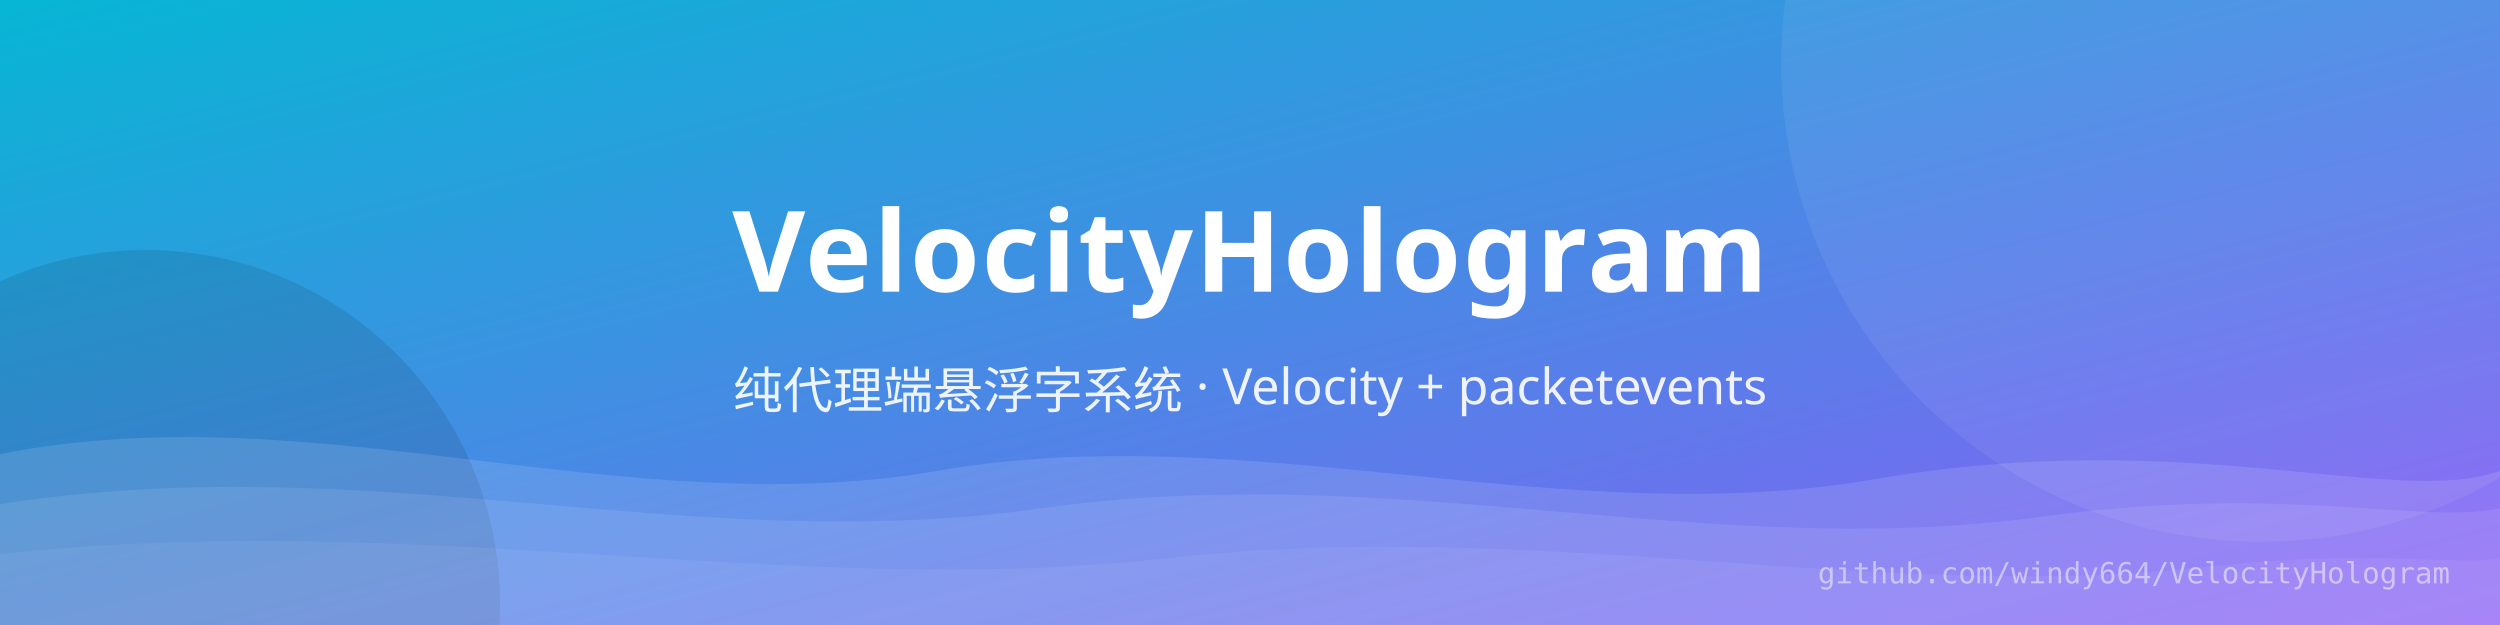
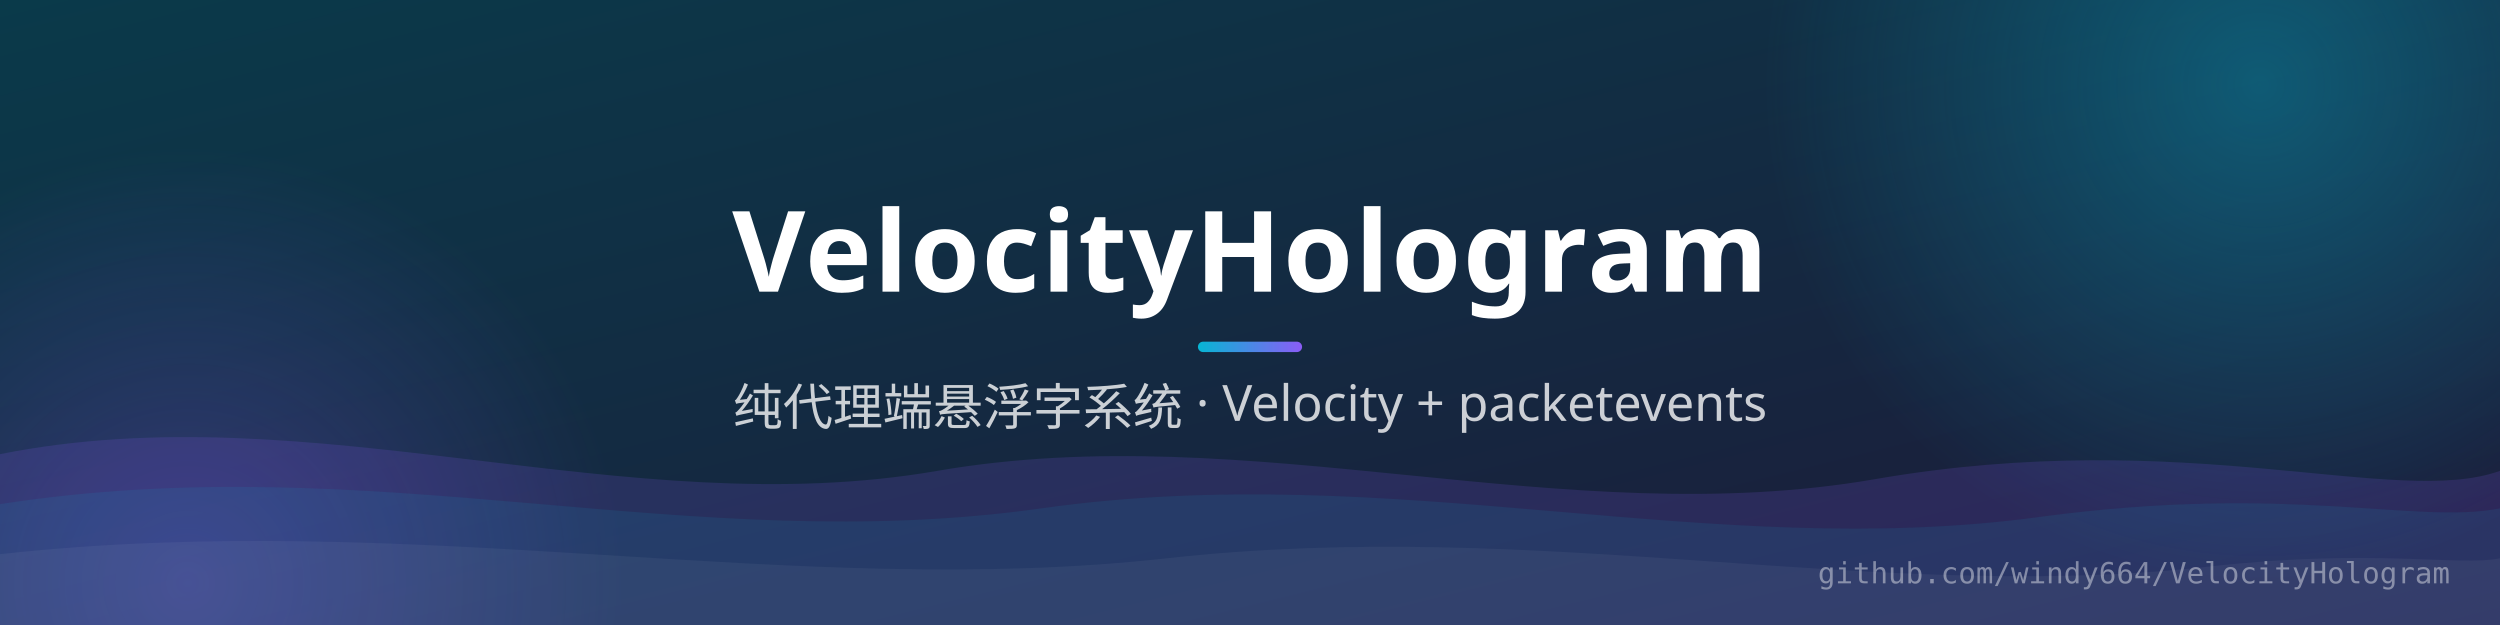
<svg xmlns="http://www.w3.org/2000/svg" width="1200" height="300" viewBox="0 0 1200 300" role="img" aria-label="VelocityHologram">
  <defs>
    <linearGradient id="bg" x1="0" y1="0" x2="1" y2="1">
+       <stop offset="0" stop-color="#0a3a4a" />
+       <stop offset="1" stop-color="#1d1a39" />
+     </linearGradient>
+     <radialGradient id="glow1" cx="0.5" cy="0.5" r="0.5">
+       <stop offset="0" stop-color="#06b6d4" stop-opacity="0.35" />
+       <stop offset="1" stop-color="#06b6d4" stop-opacity="0" />
+     </radialGradient>
+     <radialGradient id="glow2" cx="0.5" cy="0.5" r="0.5">
+       <stop offset="0" stop-color="#8b5cf6" stop-opacity="0.28" />
+       <stop offset="1" stop-color="#8b5cf6" stop-opacity="0" />
+     </radialGradient>
+     <linearGradient id="accent" x1="0" y1="0" x2="1" y2="0">
      <stop offset="0" stop-color="#06b6d4" />
      <stop offset="1" stop-color="#8b5cf6" />
    </linearGradient>
  </defs>
  <rect width="1200" height="300" fill="url(#bg)" />
-   <circle cx="1085" cy="30" r="230" fill="#ffffff" opacity="0.07" />
-   <circle cx="70" cy="290" r="170" fill="#000000" opacity="0.10" />
-   <path d="M0,218 C150,188 300,252 450,226 C600,200 750,256 900,230 C1050,204 1150,244 1200,226 L1200,300 L0,300 Z" fill="#ffffff" opacity="0.12" />
-   <path d="M0,242 C180,214 330,268 500,244 C670,220 820,270 980,248 C1100,232 1160,252 1200,244 L1200,300 L0,300 Z" fill="#ffffff" opacity="0.09" />
-   <path d="M0,266 C200,244 380,288 560,268 C740,248 900,290 1060,272 C1140,263 1180,272 1200,268 L1200,300 L0,300 Z" fill="#ffffff" opacity="0.06" />
+   <circle cx="1085" cy="40" r="240" fill="url(#glow1)" />
+   <circle cx="90" cy="280" r="210" fill="url(#glow2)" />
+   <path d="M0,218 C150,188 300,252 450,226 C600,200 750,256 900,230 C1050,204 1150,244 1200,226 L1200,300 L0,300 Z" fill="#8b5cf6" opacity="0.16" />
+   <path d="M0,242 C180,214 330,268 500,244 C670,220 820,270 980,248 C1100,232 1160,252 1200,244 L1200,300 L0,300 Z" fill="#06b6d4" opacity="0.1" />
+   <path d="M0,266 C200,244 380,288 560,268 C740,248 900,290 1060,272 C1140,263 1180,272 1200,268 L1200,300 L0,300 Z" fill="#ffffff" opacity="0.05" />
  <text x="600" y="140" text-anchor="middle" font-family="'Segoe UI','PingFang SC','Noto Sans SC','Microsoft YaHei',sans-serif" font-size="54" font-weight="700" fill="#ffffff" letter-spacing="1">VelocityHologram</text>
-   <text x="600" y="196" text-anchor="middle" font-family="'Segoe UI','PingFang SC','Noto Sans SC','Microsoft YaHei',sans-serif" font-size="24" fill="#ffffff" opacity="0.9">纯代理端悬浮字系统 · Velocity + packetevents</text>
-   <text x="1176" y="280" text-anchor="end" font-family="ui-monospace,'Cascadia Code',Consolas,monospace" font-size="14" fill="#ffffff" opacity="0.5">github.com/windy664/VelocityHologram</text>
+   <rect x="575" y="164" width="50" height="5" rx="2.5" fill="url(#accent)" />
+   <text x="600" y="204" text-anchor="middle" font-family="'Segoe UI','PingFang SC','Noto Sans SC','Microsoft YaHei',sans-serif" font-size="24" fill="#ffffff" opacity="0.78">纯代理端悬浮字系统 · Velocity + packetevents</text>
+   <text x="1176" y="280" text-anchor="end" font-family="ui-monospace,'Cascadia Code',Consolas,monospace" font-size="14" fill="#ffffff" opacity="0.42">github.com/windy664/VelocityHologram</text>
</svg>
